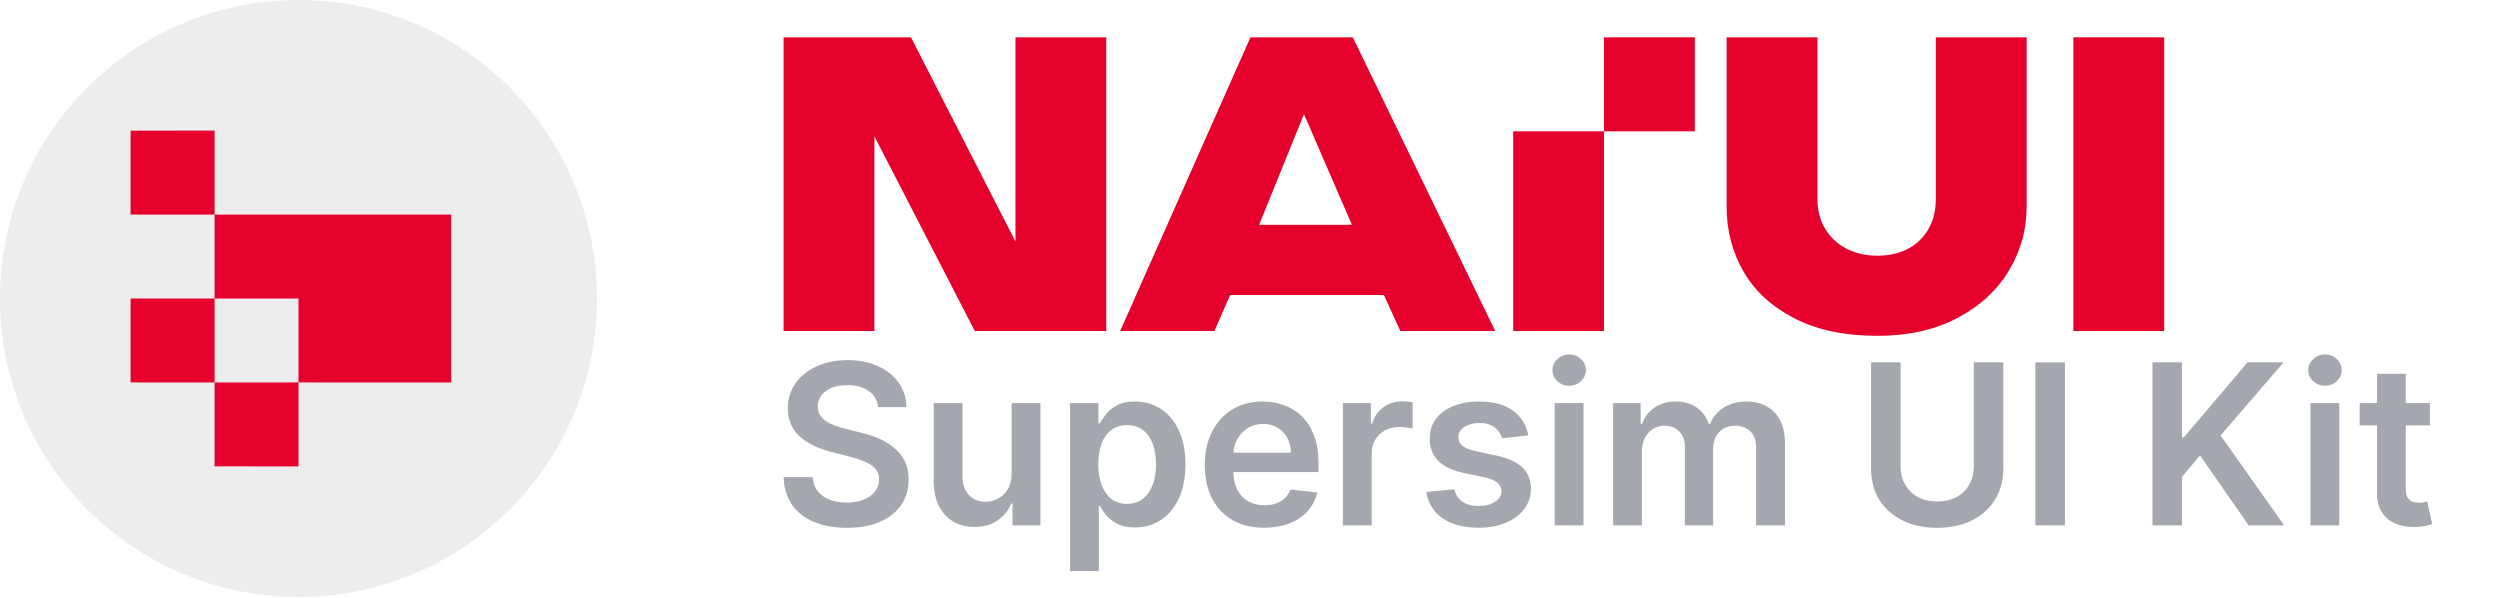
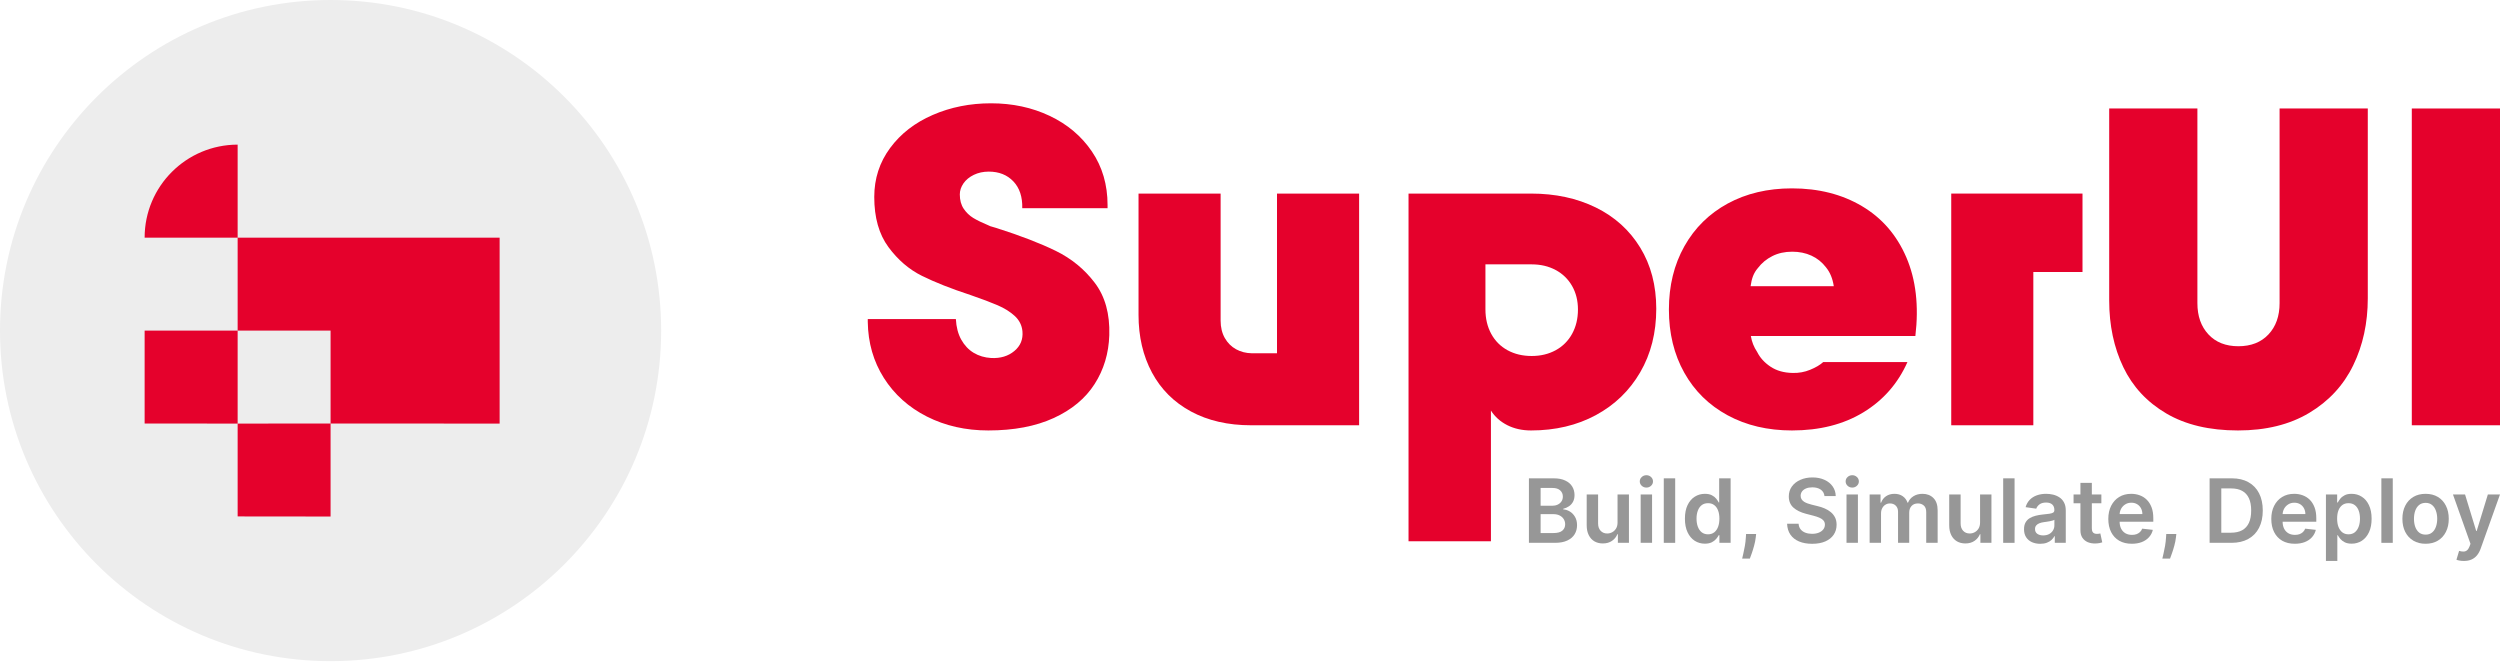
- <svg xmlns="http://www.w3.org/2000/svg" width="134" height="32" viewBox="0 0 134 32" fill="none">
-   <path d="M0 16C0 7.163 7.163 0 16 0V0C24.837 0 32 7.163 32 16V16C32 24.837 24.837 32 16 32V32C7.163 32 0 24.837 0 16V16Z" fill="#EDEDED" />
-   <path d="M7 7.004V11.502H11.502V7L7 7.004ZM11.502 11.502V16H16V11.502H11.502ZM16 11.502V16H24.182V11.502H16ZM16 16V20.498L24.182 20.502V16H16ZM7 16V20.498L11.502 20.502V16H7ZM11.502 20.502V24.995L16 25V20.498L11.502 20.502Z" fill="#E5012C" />
-   <path d="M48.828 2L54.428 12.945V2H59.295V17.742H52.249L46.868 7.307V17.742H42V2H48.828Z" fill="#E5012C" />
-   <path d="M74.176 15.813H65.933L65.091 17.742H60.041L67.025 2H72.51L80.144 17.742H75.06L74.176 15.813ZM72.463 12.05L69.893 6.118L67.489 12.05H72.463Z" fill="#E5012C" />
-   <path d="M81.107 7.039H85.975V17.742H81.107V7.039ZM85.975 2H90.843V7.039H85.975V2Z" fill="#E5012C" />
-   <path d="M100.62 18C98.882 18 97.406 17.69 96.195 17.07C94.983 16.45 94.072 15.618 93.463 14.573C92.853 13.528 92.548 12.365 92.548 11.083V2H97.416V10.658C97.416 11.273 97.555 11.81 97.833 12.271C98.112 12.732 98.495 13.086 98.983 13.334C99.471 13.582 100.022 13.705 100.637 13.705C101.255 13.705 101.799 13.582 102.27 13.334C102.741 13.086 103.107 12.732 103.368 12.271C103.629 11.81 103.76 11.273 103.76 10.658V2H108.628V11.083C108.628 12.306 108.311 13.445 107.679 14.502C107.047 15.559 106.128 16.406 104.921 17.044C103.715 17.681 102.282 18 100.62 18Z" fill="#E5012C" />
-   <path d="M111.132 2H116V17.742H111.132V2Z" fill="#E5012C" />
-   <path d="M130.244 21.606V22.8H126.478V21.606H130.244ZM127.408 20.036H128.952V26.186C128.952 26.394 128.983 26.553 129.046 26.664C129.111 26.772 129.196 26.846 129.302 26.886C129.407 26.925 129.523 26.945 129.651 26.945C129.748 26.945 129.836 26.938 129.916 26.924C129.998 26.91 130.061 26.897 130.103 26.886L130.364 28.093C130.281 28.121 130.163 28.152 130.01 28.186C129.859 28.221 129.674 28.241 129.455 28.246C129.068 28.258 128.72 28.199 128.41 28.071C128.1 27.941 127.854 27.739 127.672 27.466C127.493 27.193 127.405 26.852 127.408 26.442V20.036Z" fill="#A4A7AE" />
-   <path d="M123.842 28.157V21.606H125.385V28.157H123.842ZM124.618 20.676C124.373 20.676 124.163 20.595 123.987 20.433C123.81 20.268 123.722 20.07 123.722 19.84C123.722 19.607 123.81 19.409 123.987 19.247C124.163 19.082 124.373 19 124.618 19C124.865 19 125.076 19.082 125.249 19.247C125.425 19.409 125.513 19.607 125.513 19.84C125.513 20.07 125.425 20.268 125.249 20.433C125.076 20.595 124.865 20.676 124.618 20.676Z" fill="#A4A7AE" />
-   <path d="M115.372 28.157V19.422H116.954V23.436H117.06L120.468 19.422H122.4L119.022 23.342L122.43 28.157H120.528L117.922 24.412L116.954 25.555V28.157H115.372Z" fill="#A4A7AE" />
-   <path d="M110.679 19.422V28.157H109.097V19.422H110.679Z" fill="#A4A7AE" />
-   <path d="M105.795 19.422H107.377V25.129C107.377 25.754 107.229 26.304 106.933 26.779C106.641 27.254 106.228 27.625 105.697 27.892C105.165 28.157 104.544 28.289 103.833 28.289C103.119 28.289 102.497 28.157 101.965 27.892C101.433 27.625 101.021 27.254 100.728 26.779C100.435 26.304 100.289 25.754 100.289 25.129V19.422H101.871V24.996C101.871 25.36 101.951 25.684 102.11 25.969C102.272 26.253 102.499 26.476 102.792 26.638C103.085 26.798 103.432 26.877 103.833 26.877C104.234 26.877 104.581 26.798 104.874 26.638C105.169 26.476 105.397 26.253 105.556 25.969C105.715 25.684 105.795 25.36 105.795 24.996V19.422Z" fill="#A4A7AE" />
-   <path d="M86.463 28.157V21.606H87.939V22.719H88.016C88.152 22.344 88.378 22.051 88.694 21.84C89.01 21.627 89.386 21.521 89.824 21.521C90.268 21.521 90.641 21.629 90.946 21.845C91.253 22.058 91.469 22.349 91.594 22.719H91.662C91.807 22.355 92.052 22.065 92.396 21.849C92.743 21.63 93.153 21.521 93.628 21.521C94.231 21.521 94.723 21.711 95.104 22.092C95.485 22.473 95.675 23.029 95.675 23.76V28.157H94.127V23.998C94.127 23.592 94.019 23.295 93.803 23.107C93.587 22.917 93.323 22.821 93.01 22.821C92.638 22.821 92.346 22.938 92.136 23.171C91.928 23.401 91.824 23.701 91.824 24.071V28.157H90.31V23.934C90.31 23.596 90.208 23.326 90.003 23.124C89.801 22.922 89.537 22.821 89.21 22.821C88.988 22.821 88.786 22.878 88.604 22.992C88.422 23.103 88.277 23.261 88.169 23.465C88.061 23.667 88.007 23.903 88.007 24.173V28.157H86.463Z" fill="#A4A7AE" />
-   <path d="M83.332 28.157V21.606H84.876V28.157H83.332ZM84.108 20.676C83.864 20.676 83.653 20.595 83.477 20.433C83.3 20.268 83.212 20.07 83.212 19.84C83.212 19.607 83.3 19.409 83.477 19.247C83.653 19.082 83.864 19 84.108 19C84.355 19 84.566 19.082 84.739 19.247C84.915 19.409 85.004 19.607 85.004 19.84C85.004 20.07 84.915 20.268 84.739 20.433C84.566 20.595 84.355 20.676 84.108 20.676Z" fill="#A4A7AE" />
-   <path d="M81.918 23.337L80.511 23.491C80.471 23.349 80.401 23.215 80.302 23.09C80.205 22.965 80.074 22.864 79.909 22.787C79.744 22.71 79.543 22.672 79.304 22.672C78.982 22.672 78.712 22.742 78.493 22.881C78.277 23.02 78.171 23.201 78.173 23.423C78.171 23.613 78.24 23.768 78.382 23.888C78.527 24.007 78.766 24.105 79.099 24.182L80.216 24.421C80.836 24.554 81.297 24.766 81.598 25.056C81.902 25.346 82.056 25.726 82.059 26.195C82.056 26.607 81.935 26.971 81.696 27.287C81.46 27.599 81.132 27.844 80.711 28.02C80.29 28.197 79.807 28.285 79.261 28.285C78.459 28.285 77.814 28.117 77.325 27.781C76.836 27.443 76.544 26.973 76.45 26.37L77.956 26.225C78.024 26.52 78.169 26.744 78.391 26.894C78.613 27.045 78.901 27.12 79.257 27.12C79.624 27.12 79.918 27.045 80.139 26.894C80.364 26.744 80.477 26.557 80.477 26.336C80.477 26.148 80.404 25.993 80.259 25.871C80.117 25.748 79.895 25.655 79.594 25.589L78.476 25.355C77.848 25.224 77.383 25.003 77.082 24.694C76.78 24.381 76.631 23.986 76.634 23.508C76.631 23.104 76.74 22.755 76.962 22.459C77.187 22.16 77.498 21.93 77.896 21.768C78.297 21.603 78.759 21.521 79.282 21.521C80.05 21.521 80.654 21.684 81.095 22.011C81.538 22.338 81.813 22.78 81.918 23.337Z" fill="#A4A7AE" />
-   <path d="M71.979 28.157V21.606H73.476V22.698H73.544C73.663 22.32 73.868 22.028 74.158 21.823C74.451 21.616 74.785 21.512 75.16 21.512C75.246 21.512 75.341 21.516 75.446 21.525C75.554 21.53 75.644 21.541 75.715 21.555V22.975C75.649 22.952 75.546 22.932 75.403 22.915C75.264 22.895 75.129 22.885 74.998 22.885C74.717 22.885 74.464 22.946 74.239 23.069C74.017 23.188 73.843 23.354 73.715 23.568C73.587 23.781 73.523 24.027 73.523 24.305V28.157H71.979Z" fill="#A4A7AE" />
-   <path d="M67.76 28.285C67.103 28.285 66.536 28.148 66.058 27.875C65.583 27.599 65.218 27.21 64.962 26.707C64.706 26.201 64.578 25.605 64.578 24.92C64.578 24.246 64.706 23.654 64.962 23.145C65.221 22.634 65.582 22.236 66.045 21.951C66.509 21.664 67.053 21.521 67.679 21.521C68.082 21.521 68.463 21.586 68.822 21.717C69.183 21.845 69.501 22.044 69.777 22.314C70.056 22.584 70.275 22.928 70.434 23.346C70.593 23.761 70.673 24.256 70.673 24.83V25.303H65.303V24.263H69.193C69.19 23.967 69.126 23.704 69.001 23.474C68.876 23.241 68.701 23.057 68.476 22.924C68.254 22.79 67.996 22.723 67.7 22.723C67.384 22.723 67.107 22.8 66.868 22.954C66.629 23.104 66.443 23.303 66.31 23.551C66.179 23.795 66.112 24.064 66.109 24.357V25.265C66.109 25.646 66.179 25.973 66.318 26.246C66.457 26.516 66.652 26.724 66.903 26.869C67.153 27.011 67.445 27.082 67.781 27.082C68.006 27.082 68.209 27.051 68.391 26.988C68.573 26.923 68.731 26.828 68.864 26.702C68.998 26.577 69.099 26.422 69.167 26.238L70.609 26.4C70.518 26.781 70.344 27.113 70.088 27.398C69.835 27.679 69.511 27.898 69.116 28.054C68.721 28.208 68.269 28.285 67.76 28.285Z" fill="#A4A7AE" />
-   <path d="M57.353 30.613V21.606H58.872V22.689H58.961C59.041 22.53 59.153 22.361 59.298 22.182C59.443 22 59.639 21.845 59.887 21.717C60.134 21.586 60.45 21.521 60.834 21.521C61.34 21.521 61.796 21.65 62.203 21.909C62.612 22.165 62.936 22.544 63.175 23.047C63.417 23.548 63.538 24.162 63.538 24.89C63.538 25.609 63.42 26.22 63.184 26.724C62.948 27.227 62.626 27.611 62.22 27.875C61.813 28.14 61.352 28.272 60.838 28.272C60.463 28.272 60.151 28.209 59.904 28.084C59.657 27.959 59.458 27.808 59.307 27.632C59.159 27.453 59.044 27.284 58.961 27.125H58.897V30.613H57.353ZM58.867 24.881C58.867 25.305 58.927 25.676 59.047 25.994C59.169 26.313 59.344 26.562 59.571 26.741C59.801 26.917 60.08 27.005 60.407 27.005C60.748 27.005 61.034 26.914 61.264 26.732C61.495 26.547 61.668 26.296 61.785 25.977C61.904 25.656 61.964 25.291 61.964 24.881C61.964 24.475 61.906 24.114 61.789 23.798C61.672 23.482 61.499 23.235 61.269 23.056C61.038 22.877 60.751 22.787 60.407 22.787C60.077 22.787 59.797 22.874 59.567 23.047C59.337 23.221 59.162 23.464 59.042 23.777C58.926 24.089 58.867 24.458 58.867 24.881Z" fill="#A4A7AE" />
-   <path d="M54.222 25.402V21.606H55.766V28.157H54.269V26.992H54.201C54.053 27.359 53.81 27.659 53.471 27.892C53.136 28.125 52.722 28.242 52.23 28.242C51.801 28.242 51.421 28.147 51.092 27.956C50.764 27.763 50.509 27.483 50.324 27.116C50.139 26.746 50.047 26.3 50.047 25.777V21.606H51.59V25.538C51.59 25.953 51.704 26.283 51.932 26.527C52.159 26.772 52.458 26.894 52.827 26.894C53.055 26.894 53.275 26.839 53.488 26.728C53.702 26.617 53.877 26.452 54.013 26.233C54.152 26.011 54.222 25.734 54.222 25.402Z" fill="#A4A7AE" />
-   <path d="M47.062 21.823C47.023 21.451 46.855 21.161 46.559 20.953C46.266 20.746 45.885 20.642 45.416 20.642C45.086 20.642 44.803 20.692 44.567 20.791C44.331 20.891 44.151 21.026 44.026 21.196C43.901 21.367 43.837 21.562 43.834 21.781C43.834 21.963 43.875 22.12 43.958 22.254C44.043 22.388 44.158 22.501 44.303 22.595C44.448 22.686 44.609 22.763 44.785 22.826C44.961 22.888 45.139 22.941 45.318 22.983L46.137 23.188C46.467 23.265 46.784 23.369 47.088 23.499C47.395 23.63 47.669 23.795 47.911 23.994C48.156 24.193 48.349 24.433 48.491 24.715C48.633 24.996 48.704 25.326 48.704 25.704C48.704 26.216 48.574 26.667 48.312 27.056C48.05 27.443 47.672 27.746 47.178 27.965C46.686 28.181 46.09 28.289 45.391 28.289C44.711 28.289 44.121 28.184 43.621 27.973C43.123 27.763 42.734 27.456 42.452 27.052C42.173 26.648 42.023 26.156 42 25.576H43.557C43.579 25.881 43.673 26.134 43.838 26.335C44.003 26.537 44.218 26.688 44.482 26.788C44.749 26.887 45.048 26.937 45.378 26.937C45.722 26.937 46.023 26.886 46.282 26.783C46.544 26.678 46.748 26.533 46.896 26.348C47.044 26.161 47.119 25.942 47.122 25.692C47.119 25.464 47.052 25.276 46.922 25.129C46.791 24.978 46.608 24.853 46.371 24.753C46.138 24.651 45.865 24.56 45.553 24.48L44.559 24.224C43.84 24.04 43.271 23.76 42.853 23.384C42.438 23.006 42.23 22.504 42.23 21.879C42.23 21.364 42.37 20.913 42.648 20.527C42.93 20.14 43.312 19.84 43.795 19.627C44.279 19.411 44.826 19.303 45.438 19.303C46.057 19.303 46.6 19.411 47.067 19.627C47.536 19.84 47.904 20.137 48.171 20.518C48.438 20.896 48.576 21.331 48.585 21.823H47.062Z" fill="#A4A7AE" />
+ <svg xmlns="http://www.w3.org/2000/svg" width="121" height="32" viewBox="0 0 121 32" fill="none">
+   <path d="M0 16C0 7.163 7.163 0 16 0C24.837 0 32 7.163 32 16C32 24.837 24.837 32 16 32C7.163 32 0 24.837 0 16Z" fill="#EDEDED" />
+   <path d="M11.502 7C9.017 7.002 7 9.017 7 11.502H11.502V7ZM11.502 11.502V16H16V11.502H11.502ZM16 11.502V16H24.182V11.502H16ZM16 16V20.498L24.182 20.502V16H16ZM7 16V20.498L11.502 20.502V16H7ZM11.502 20.502V24.995L16 25V20.498L11.502 20.502Z" fill="#E5012C" />
+   <path d="M49.477 10.077C49.491 9.529 49.348 9.097 49.048 8.78C48.748 8.464 48.35 8.306 47.856 8.306C47.59 8.306 47.35 8.358 47.134 8.462C46.919 8.566 46.752 8.703 46.633 8.873C46.515 9.044 46.455 9.223 46.455 9.41C46.455 9.688 46.518 9.919 46.644 10.105C46.77 10.29 46.923 10.438 47.106 10.549C47.288 10.66 47.537 10.781 47.852 10.912C47.88 10.922 47.906 10.934 47.93 10.948C48.04 10.976 48.135 11.004 48.215 11.032C49.378 11.401 50.338 11.771 51.096 12.141C51.854 12.511 52.484 13.026 52.985 13.686C53.487 14.346 53.722 15.192 53.69 16.223C53.662 17.103 53.425 17.892 52.978 18.589C52.531 19.286 51.871 19.834 50.997 20.234C50.123 20.634 49.069 20.834 47.835 20.834C46.739 20.834 45.749 20.61 44.865 20.163C43.98 19.715 43.285 19.091 42.779 18.292C42.274 17.493 42.014 16.589 42 15.58V15.443H46.264C46.284 15.831 46.371 16.164 46.525 16.44C46.68 16.717 46.881 16.929 47.129 17.078C47.376 17.226 47.658 17.309 47.975 17.328C48.424 17.349 48.797 17.237 49.094 16.989C49.391 16.742 49.522 16.423 49.486 16.032C49.458 15.743 49.334 15.497 49.115 15.294C48.896 15.092 48.62 14.919 48.286 14.775C47.953 14.632 47.519 14.468 46.985 14.284C46.037 13.973 45.25 13.663 44.624 13.352C43.998 13.042 43.456 12.577 42.999 11.957C42.542 11.336 42.314 10.528 42.314 9.533C42.314 8.645 42.57 7.856 43.082 7.163C43.593 6.471 44.281 5.938 45.146 5.563C46.011 5.187 46.951 5 47.966 5C49.002 5 49.948 5.203 50.806 5.609C51.663 6.015 52.345 6.59 52.849 7.334C53.354 8.078 53.606 8.942 53.606 9.925V10.077H49.477Z" fill="#E5012C" />
+   <path d="M65.781 9.369V20.583H60.551C59.438 20.583 58.469 20.361 57.644 19.916C56.82 19.471 56.19 18.843 55.756 18.033C55.322 17.222 55.105 16.292 55.105 15.242V9.369H59.078V15.518C59.078 15.842 59.146 16.123 59.281 16.361C59.416 16.598 59.598 16.779 59.825 16.904C60.053 17.029 60.305 17.093 60.581 17.098H61.807V9.369H65.781Z" fill="#E5012C" />
+   <path d="M68.173 26.196V9.369H74.101C75.276 9.369 76.322 9.594 77.238 10.043C78.154 10.493 78.87 11.14 79.387 11.985C79.904 12.829 80.163 13.816 80.163 14.945C80.163 16.104 79.904 17.128 79.387 18.017C78.87 18.906 78.154 19.598 77.238 20.093C76.322 20.587 75.276 20.834 74.101 20.834C73.673 20.834 73.291 20.749 72.954 20.579C72.617 20.408 72.353 20.172 72.161 19.871V26.196H68.173ZM71.895 14.972C71.895 15.418 71.988 15.813 72.174 16.156C72.361 16.5 72.624 16.764 72.964 16.951C73.305 17.137 73.695 17.23 74.134 17.23C74.567 17.23 74.954 17.137 75.296 16.951C75.637 16.764 75.901 16.5 76.09 16.157C76.278 15.814 76.373 15.422 76.373 14.981C76.373 14.552 76.278 14.172 76.088 13.839C75.898 13.507 75.633 13.25 75.293 13.068C74.953 12.886 74.566 12.795 74.131 12.795H71.895V14.972Z" fill="#E5012C" />
+   <path d="M80.775 14.982C80.775 13.829 81.025 12.808 81.524 11.919C82.024 11.03 82.723 10.341 83.622 9.851C84.522 9.362 85.558 9.117 86.73 9.117C88.02 9.117 89.149 9.403 90.117 9.976C91.085 10.548 91.801 11.375 92.266 12.455C92.731 13.536 92.877 14.805 92.704 16.264H84.741C84.787 16.543 84.888 16.798 85.043 17.029C85.183 17.312 85.399 17.551 85.691 17.746C85.984 17.942 86.341 18.043 86.763 18.051C87.061 18.059 87.344 18.008 87.612 17.897C87.881 17.787 88.091 17.663 88.243 17.525H92.32C91.858 18.563 91.146 19.374 90.185 19.958C89.224 20.542 88.072 20.834 86.73 20.834C85.558 20.834 84.52 20.59 83.617 20.1C82.714 19.611 82.014 18.923 81.519 18.038C81.023 17.153 80.775 16.134 80.775 14.982ZM88.755 13.853C88.701 13.486 88.577 13.184 88.383 12.945C88.189 12.691 87.952 12.5 87.673 12.373C87.394 12.245 87.084 12.182 86.742 12.182C86.384 12.182 86.063 12.253 85.781 12.395C85.499 12.537 85.264 12.731 85.078 12.978C84.977 13.094 84.9 13.224 84.845 13.367C84.791 13.511 84.752 13.673 84.729 13.853H88.755Z" fill="#E5012C" />
+   <path d="M100.793 13.165H98.413V20.583H94.44V9.369H100.793V13.165Z" fill="#E5012C" />
+   <path d="M108.318 20.834C106.941 20.834 105.786 20.561 104.852 20.013C103.918 19.466 103.223 18.718 102.768 17.77C102.313 16.821 102.085 15.745 102.085 14.541V5.251H106.354V14.674C106.354 15.3 106.532 15.804 106.888 16.185C107.244 16.567 107.727 16.758 108.336 16.758C108.95 16.758 109.437 16.567 109.795 16.185C110.153 15.804 110.332 15.3 110.332 14.674V5.251H114.601V14.438C114.601 15.632 114.366 16.713 113.896 17.681C113.426 18.649 112.716 19.416 111.767 19.984C110.819 20.551 109.669 20.834 108.318 20.834Z" fill="#E5012C" />
+   <path d="M116.731 5.251H121V20.583H116.731V5.251Z" fill="#E5012C" />
+   <path d="M119.252 27.15C119.177 27.15 119.107 27.144 119.043 27.132C118.98 27.121 118.93 27.108 118.892 27.092L119.02 26.663C119.1 26.686 119.172 26.697 119.235 26.696C119.298 26.695 119.353 26.675 119.401 26.637C119.45 26.599 119.491 26.536 119.525 26.448L119.572 26.321L118.723 23.931H119.308L119.848 25.699H119.872L120.413 23.931H121L120.063 26.556C120.019 26.68 119.961 26.786 119.889 26.875C119.817 26.964 119.728 27.032 119.624 27.079C119.52 27.127 119.396 27.15 119.252 27.15Z" fill="#979797" />
+   <path d="M117.398 26.318C117.17 26.318 116.972 26.268 116.804 26.167C116.636 26.067 116.506 25.926 116.414 25.745C116.322 25.564 116.276 25.353 116.276 25.111C116.276 24.869 116.322 24.657 116.414 24.475C116.506 24.294 116.636 24.152 116.804 24.052C116.972 23.951 117.17 23.901 117.398 23.901C117.627 23.901 117.825 23.951 117.993 24.052C118.16 24.152 118.29 24.294 118.381 24.475C118.474 24.657 118.52 24.869 118.52 25.111C118.52 25.353 118.474 25.564 118.381 25.745C118.29 25.926 118.16 26.067 117.993 26.167C117.825 26.268 117.627 26.318 117.398 26.318ZM117.401 25.876C117.525 25.876 117.629 25.842 117.712 25.774C117.796 25.705 117.858 25.613 117.898 25.497C117.94 25.381 117.961 25.252 117.961 25.11C117.961 24.966 117.94 24.837 117.898 24.721C117.858 24.604 117.796 24.511 117.712 24.442C117.629 24.373 117.525 24.338 117.401 24.338C117.274 24.338 117.169 24.373 117.084 24.442C117.001 24.511 116.938 24.604 116.897 24.721C116.856 24.837 116.836 24.966 116.836 25.11C116.836 25.252 116.856 25.381 116.897 25.497C116.938 25.613 117.001 25.705 117.084 25.774C117.169 25.842 117.274 25.876 117.401 25.876Z" fill="#979797" />
+   <path d="M115.81 23.151V26.273H115.258V23.151H115.81Z" fill="#979797" />
+   <path d="M112.575 27.15V23.931H113.118V24.318H113.15C113.179 24.262 113.219 24.201 113.27 24.137C113.322 24.072 113.392 24.017 113.481 23.971C113.569 23.924 113.682 23.901 113.819 23.901C114 23.901 114.163 23.947 114.308 24.04C114.455 24.131 114.571 24.267 114.656 24.447C114.742 24.625 114.786 24.845 114.786 25.105C114.786 25.362 114.743 25.581 114.659 25.76C114.575 25.94 114.46 26.077 114.315 26.172C114.169 26.266 114.005 26.314 113.821 26.314C113.687 26.314 113.575 26.291 113.487 26.247C113.399 26.202 113.327 26.148 113.274 26.085C113.221 26.021 113.18 25.96 113.15 25.904H113.127V27.15H112.575ZM113.117 25.102C113.117 25.253 113.138 25.386 113.181 25.5C113.224 25.613 113.287 25.702 113.368 25.766C113.45 25.829 113.55 25.861 113.667 25.861C113.789 25.861 113.891 25.828 113.973 25.763C114.055 25.697 114.117 25.607 114.159 25.494C114.202 25.379 114.223 25.248 114.223 25.102C114.223 24.957 114.202 24.828 114.161 24.715C114.119 24.602 114.057 24.514 113.975 24.45C113.892 24.386 113.79 24.354 113.667 24.354C113.549 24.354 113.449 24.384 113.366 24.447C113.284 24.509 113.222 24.595 113.179 24.707C113.137 24.819 113.117 24.951 113.117 25.102Z" fill="#979797" />
+   <path d="M111.068 26.318C110.833 26.318 110.63 26.269 110.459 26.172C110.29 26.073 110.159 25.934 110.068 25.754C109.976 25.573 109.931 25.36 109.931 25.116C109.931 24.875 109.976 24.663 110.068 24.482C110.16 24.299 110.289 24.156 110.455 24.055C110.62 23.952 110.815 23.901 111.039 23.901C111.183 23.901 111.319 23.924 111.447 23.971C111.576 24.017 111.69 24.088 111.789 24.184C111.888 24.281 111.966 24.404 112.023 24.553C112.08 24.701 112.109 24.878 112.109 25.084V25.253H110.19V24.881H111.58C111.579 24.775 111.556 24.681 111.511 24.599C111.466 24.516 111.404 24.45 111.324 24.402C111.244 24.355 111.152 24.331 111.046 24.331C110.933 24.331 110.834 24.358 110.749 24.413C110.664 24.467 110.597 24.538 110.549 24.626C110.503 24.714 110.479 24.81 110.478 24.914V25.239C110.478 25.375 110.503 25.492 110.552 25.59C110.602 25.686 110.672 25.76 110.761 25.812C110.851 25.863 110.955 25.888 111.075 25.888C111.155 25.888 111.228 25.877 111.293 25.855C111.358 25.831 111.415 25.797 111.462 25.753C111.51 25.708 111.546 25.653 111.571 25.587L112.086 25.645C112.053 25.781 111.991 25.899 111.9 26.001C111.809 26.102 111.694 26.18 111.552 26.236C111.411 26.291 111.249 26.318 111.068 26.318Z" fill="#979797" />
+   <path d="M108.003 26.273H106.945V23.151H108.025C108.334 23.151 108.601 23.213 108.823 23.338C109.047 23.462 109.219 23.641 109.338 23.873C109.458 24.106 109.518 24.384 109.518 24.709C109.518 25.034 109.458 25.313 109.337 25.547C109.217 25.781 109.044 25.96 108.817 26.085C108.592 26.21 108.32 26.273 108.003 26.273ZM107.511 25.783H107.976C108.193 25.783 108.375 25.744 108.52 25.664C108.665 25.584 108.774 25.465 108.848 25.306C108.921 25.147 108.957 24.947 108.957 24.709C108.957 24.47 108.921 24.272 108.848 24.114C108.774 23.956 108.666 23.837 108.523 23.759C108.381 23.68 108.204 23.64 107.993 23.64H107.511V25.783Z" fill="#979797" />
+   <path d="M105.335 25.846L105.315 26.013C105.301 26.141 105.275 26.271 105.239 26.404C105.203 26.537 105.166 26.659 105.126 26.771C105.086 26.883 105.054 26.971 105.03 27.035H104.658C104.672 26.973 104.691 26.888 104.716 26.782C104.741 26.675 104.766 26.555 104.789 26.422C104.812 26.289 104.828 26.154 104.836 26.016L104.847 25.846H105.335Z" fill="#979797" />
+   <path d="M103.179 26.318C102.944 26.318 102.742 26.269 102.571 26.172C102.401 26.073 102.271 25.934 102.179 25.754C102.088 25.573 102.042 25.36 102.042 25.116C102.042 24.875 102.088 24.663 102.179 24.482C102.272 24.299 102.401 24.156 102.566 24.055C102.732 23.952 102.927 23.901 103.15 23.901C103.294 23.901 103.431 23.924 103.559 23.971C103.688 24.017 103.802 24.088 103.9 24.184C104 24.281 104.078 24.404 104.135 24.553C104.192 24.701 104.22 24.878 104.22 25.084V25.253H102.301V24.881H103.691C103.69 24.775 103.667 24.681 103.623 24.599C103.578 24.516 103.516 24.45 103.435 24.402C103.356 24.355 103.264 24.331 103.158 24.331C103.045 24.331 102.946 24.358 102.861 24.413C102.775 24.467 102.709 24.538 102.661 24.626C102.614 24.714 102.59 24.81 102.589 24.914V25.239C102.589 25.375 102.614 25.492 102.664 25.59C102.714 25.686 102.783 25.76 102.873 25.812C102.962 25.863 103.067 25.888 103.187 25.888C103.267 25.888 103.34 25.877 103.405 25.855C103.47 25.831 103.526 25.797 103.574 25.753C103.622 25.708 103.658 25.653 103.682 25.587L104.197 25.645C104.165 25.781 104.103 25.899 104.011 26.001C103.921 26.102 103.805 26.18 103.664 26.236C103.523 26.291 103.361 26.318 103.179 26.318Z" fill="#979797" />
+   <path d="M101.706 23.931V24.358H100.36V23.931H101.706ZM100.693 23.37H101.245V25.568C101.245 25.642 101.256 25.699 101.278 25.739C101.301 25.778 101.332 25.804 101.369 25.818C101.407 25.832 101.449 25.84 101.494 25.84C101.529 25.84 101.561 25.837 101.589 25.832C101.618 25.827 101.641 25.822 101.656 25.818L101.749 26.25C101.72 26.26 101.677 26.271 101.623 26.283C101.569 26.295 101.503 26.302 101.424 26.304C101.286 26.308 101.162 26.288 101.051 26.242C100.94 26.195 100.852 26.123 100.787 26.026C100.723 25.928 100.692 25.806 100.693 25.66V23.37Z" fill="#979797" />
+   <path d="M98.746 26.32C98.598 26.32 98.465 26.293 98.346 26.241C98.228 26.187 98.134 26.107 98.065 26.003C97.997 25.898 97.963 25.769 97.963 25.616C97.963 25.483 97.987 25.374 98.036 25.288C98.085 25.201 98.151 25.132 98.236 25.081C98.32 25.029 98.415 24.99 98.521 24.963C98.628 24.936 98.738 24.916 98.852 24.904C98.989 24.89 99.1 24.877 99.185 24.866C99.271 24.853 99.333 24.835 99.371 24.811C99.411 24.785 99.431 24.746 99.431 24.693V24.684C99.431 24.569 99.397 24.48 99.329 24.418C99.261 24.355 99.163 24.323 99.034 24.323C98.899 24.323 98.792 24.352 98.713 24.411C98.635 24.47 98.582 24.54 98.554 24.62L98.039 24.547C98.08 24.405 98.147 24.286 98.24 24.19C98.334 24.094 98.448 24.022 98.583 23.974C98.719 23.925 98.868 23.901 99.031 23.901C99.144 23.901 99.257 23.914 99.368 23.94C99.48 23.967 99.582 24.011 99.675 24.072C99.767 24.131 99.841 24.213 99.897 24.317C99.954 24.421 99.983 24.55 99.983 24.706V26.273H99.452V25.951H99.434C99.4 26.016 99.353 26.077 99.292 26.134C99.232 26.19 99.156 26.235 99.065 26.269C98.975 26.303 98.868 26.32 98.746 26.32ZM98.89 25.914C99.001 25.914 99.097 25.892 99.178 25.849C99.259 25.804 99.322 25.745 99.365 25.672C99.41 25.599 99.432 25.519 99.432 25.433V25.157C99.415 25.171 99.386 25.184 99.344 25.196C99.303 25.209 99.258 25.219 99.207 25.228C99.156 25.238 99.106 25.246 99.056 25.253C99.006 25.26 98.963 25.266 98.926 25.271C98.844 25.282 98.77 25.3 98.705 25.326C98.64 25.351 98.589 25.387 98.551 25.433C98.514 25.477 98.495 25.535 98.495 25.606C98.495 25.708 98.532 25.785 98.606 25.837C98.68 25.888 98.775 25.914 98.89 25.914Z" fill="#979797" />
+   <path d="M97.505 23.151V26.273H96.954V23.151H97.505Z" fill="#979797" />
+   <path d="M95.835 25.288V23.931H96.386V26.272H95.851V25.856H95.827C95.774 25.987 95.687 26.095 95.566 26.178C95.446 26.261 95.299 26.303 95.123 26.303C94.969 26.303 94.834 26.269 94.716 26.201C94.599 26.132 94.507 26.032 94.441 25.901C94.375 25.768 94.342 25.609 94.342 25.422V23.931H94.894V25.337C94.894 25.485 94.935 25.603 95.016 25.69C95.097 25.778 95.204 25.821 95.336 25.821C95.417 25.821 95.496 25.802 95.572 25.762C95.648 25.722 95.711 25.663 95.76 25.585C95.81 25.506 95.835 25.407 95.835 25.288Z" fill="#979797" />
+   <path d="M90.49 26.273V23.931H91.018V24.329H91.045C91.094 24.195 91.175 24.09 91.287 24.015C91.4 23.939 91.535 23.901 91.691 23.901C91.85 23.901 91.983 23.939 92.092 24.017C92.202 24.093 92.279 24.197 92.324 24.329H92.348C92.4 24.199 92.487 24.095 92.61 24.018C92.734 23.94 92.881 23.901 93.051 23.901C93.266 23.901 93.442 23.969 93.578 24.105C93.714 24.241 93.782 24.44 93.782 24.701V26.273H93.229V24.786C93.229 24.641 93.191 24.535 93.113 24.468C93.036 24.4 92.942 24.366 92.83 24.366C92.697 24.366 92.593 24.407 92.517 24.491C92.443 24.573 92.406 24.68 92.406 24.812V26.273H91.865V24.764C91.865 24.643 91.829 24.546 91.755 24.474C91.683 24.402 91.589 24.366 91.472 24.366C91.393 24.366 91.32 24.386 91.255 24.427C91.19 24.466 91.138 24.523 91.1 24.596C91.061 24.668 91.042 24.752 91.042 24.849V26.273H90.49Z" fill="#979797" />
+   <path d="M89.371 26.272V23.931H89.923V26.272H89.371ZM89.649 23.599C89.561 23.599 89.486 23.57 89.423 23.512C89.36 23.453 89.329 23.383 89.329 23.3C89.329 23.217 89.36 23.146 89.423 23.088C89.486 23.029 89.561 23 89.649 23C89.737 23 89.812 23.029 89.874 23.088C89.937 23.146 89.969 23.217 89.969 23.3C89.969 23.383 89.937 23.453 89.874 23.512C89.812 23.57 89.737 23.599 89.649 23.599Z" fill="#979797" />
+   <path d="M88.305 24.009C88.29 23.876 88.23 23.772 88.125 23.698C88.02 23.624 87.884 23.587 87.716 23.587C87.598 23.587 87.497 23.605 87.413 23.64C87.329 23.676 87.264 23.724 87.219 23.785C87.175 23.846 87.152 23.916 87.151 23.994C87.151 24.059 87.165 24.115 87.195 24.163C87.225 24.211 87.267 24.251 87.318 24.285C87.37 24.317 87.428 24.345 87.491 24.367C87.554 24.39 87.617 24.408 87.681 24.424L87.974 24.497C88.092 24.524 88.205 24.561 88.314 24.608C88.424 24.655 88.522 24.714 88.608 24.785C88.695 24.856 88.764 24.942 88.815 25.042C88.866 25.143 88.891 25.261 88.891 25.396C88.891 25.579 88.845 25.74 88.751 25.879C88.658 26.017 88.522 26.126 88.346 26.204C88.17 26.281 87.957 26.32 87.707 26.32C87.464 26.32 87.253 26.282 87.075 26.207C86.897 26.132 86.757 26.022 86.657 25.878C86.557 25.733 86.504 25.558 86.495 25.35H87.052C87.06 25.459 87.093 25.549 87.152 25.622C87.211 25.694 87.288 25.748 87.382 25.783C87.478 25.819 87.585 25.837 87.703 25.837C87.826 25.837 87.933 25.818 88.026 25.782C88.119 25.744 88.192 25.692 88.245 25.626C88.298 25.559 88.325 25.481 88.326 25.392C88.325 25.31 88.301 25.243 88.254 25.19C88.207 25.136 88.142 25.092 88.058 25.056C87.974 25.02 87.877 24.987 87.765 24.959L87.41 24.867C87.153 24.801 86.95 24.701 86.8 24.567C86.652 24.432 86.578 24.252 86.578 24.029C86.578 23.845 86.627 23.684 86.727 23.546C86.828 23.407 86.964 23.3 87.137 23.224C87.31 23.147 87.505 23.108 87.724 23.108C87.945 23.108 88.139 23.147 88.306 23.224C88.474 23.3 88.605 23.406 88.701 23.543C88.796 23.678 88.846 23.833 88.849 24.009H88.305Z" fill="#979797" />
+   <path d="M84.997 25.846L84.978 26.013C84.963 26.141 84.938 26.271 84.901 26.404C84.866 26.537 84.828 26.659 84.789 26.771C84.749 26.883 84.717 26.971 84.693 27.035H84.321C84.335 26.973 84.354 26.888 84.379 26.782C84.404 26.675 84.428 26.555 84.452 26.422C84.475 26.289 84.491 26.154 84.499 26.016L84.51 25.846H84.997Z" fill="#979797" />
+   <path d="M82.515 26.314C82.331 26.314 82.166 26.266 82.021 26.172C81.876 26.077 81.761 25.94 81.677 25.76C81.592 25.581 81.55 25.362 81.55 25.105C81.55 24.845 81.593 24.625 81.678 24.447C81.764 24.267 81.881 24.131 82.027 24.04C82.173 23.947 82.337 23.901 82.516 23.901C82.654 23.901 82.766 23.924 82.855 23.971C82.943 24.017 83.013 24.072 83.065 24.137C83.117 24.201 83.157 24.262 83.186 24.318H83.208V23.151H83.762V26.273H83.219V25.904H83.186C83.157 25.96 83.116 26.021 83.062 26.085C83.008 26.148 82.937 26.202 82.849 26.247C82.76 26.291 82.649 26.314 82.515 26.314ZM82.669 25.861C82.786 25.861 82.885 25.829 82.968 25.766C83.05 25.702 83.112 25.613 83.155 25.5C83.198 25.386 83.219 25.253 83.219 25.102C83.219 24.951 83.198 24.819 83.155 24.707C83.113 24.595 83.051 24.509 82.969 24.447C82.888 24.384 82.788 24.354 82.669 24.354C82.546 24.354 82.443 24.386 82.361 24.45C82.279 24.514 82.217 24.602 82.175 24.715C82.133 24.828 82.112 24.957 82.112 25.102C82.112 25.248 82.133 25.379 82.175 25.494C82.218 25.607 82.28 25.697 82.362 25.763C82.446 25.828 82.548 25.861 82.669 25.861Z" fill="#979797" />
+   <path d="M81.079 23.151V26.273H80.527V23.151H81.079Z" fill="#979797" />
+   <path d="M79.408 26.272V23.931H79.96V26.272H79.408ZM79.685 23.599C79.598 23.599 79.523 23.57 79.46 23.512C79.397 23.453 79.365 23.383 79.365 23.3C79.365 23.217 79.397 23.146 79.46 23.088C79.523 23.029 79.598 23 79.685 23C79.774 23 79.849 23.029 79.911 23.088C79.974 23.146 80.005 23.217 80.005 23.3C80.005 23.383 79.974 23.453 79.911 23.512C79.849 23.57 79.774 23.599 79.685 23.599Z" fill="#979797" />
+   <path d="M78.289 25.288V23.931H78.841V26.272H78.305V25.856H78.281C78.228 25.987 78.141 26.095 78.02 26.178C77.9 26.261 77.753 26.303 77.577 26.303C77.424 26.303 77.288 26.269 77.17 26.201C77.053 26.132 76.962 26.032 76.896 25.901C76.829 25.768 76.796 25.609 76.796 25.422V23.931H77.348V25.337C77.348 25.485 77.389 25.603 77.47 25.69C77.552 25.778 77.658 25.821 77.79 25.821C77.872 25.821 77.95 25.802 78.026 25.762C78.103 25.722 78.165 25.663 78.214 25.585C78.264 25.506 78.289 25.407 78.289 25.288Z" fill="#979797" />
+   <path d="M74 26.273V23.151H75.195C75.421 23.151 75.608 23.186 75.757 23.258C75.908 23.328 76.02 23.424 76.094 23.546C76.169 23.668 76.207 23.806 76.207 23.96C76.207 24.087 76.183 24.196 76.134 24.286C76.085 24.376 76.02 24.448 75.937 24.504C75.855 24.56 75.763 24.6 75.661 24.625V24.655C75.772 24.661 75.878 24.695 75.98 24.757C76.083 24.818 76.166 24.905 76.231 25.017C76.296 25.128 76.329 25.263 76.329 25.422C76.329 25.584 76.29 25.729 76.212 25.858C76.133 25.986 76.016 26.087 75.858 26.161C75.701 26.235 75.502 26.273 75.264 26.273H74ZM74.566 25.8H75.174C75.379 25.8 75.527 25.761 75.617 25.683C75.709 25.603 75.754 25.502 75.754 25.378C75.754 25.285 75.731 25.202 75.686 25.128C75.64 25.053 75.575 24.994 75.491 24.951C75.406 24.907 75.306 24.885 75.189 24.885H74.566V25.8ZM74.566 24.479H75.125C75.222 24.479 75.31 24.461 75.388 24.425C75.467 24.389 75.528 24.337 75.573 24.271C75.619 24.204 75.642 24.125 75.642 24.033C75.642 23.913 75.599 23.813 75.513 23.735C75.429 23.656 75.304 23.617 75.137 23.617H74.566V24.479Z" fill="#979797" />
</svg>
